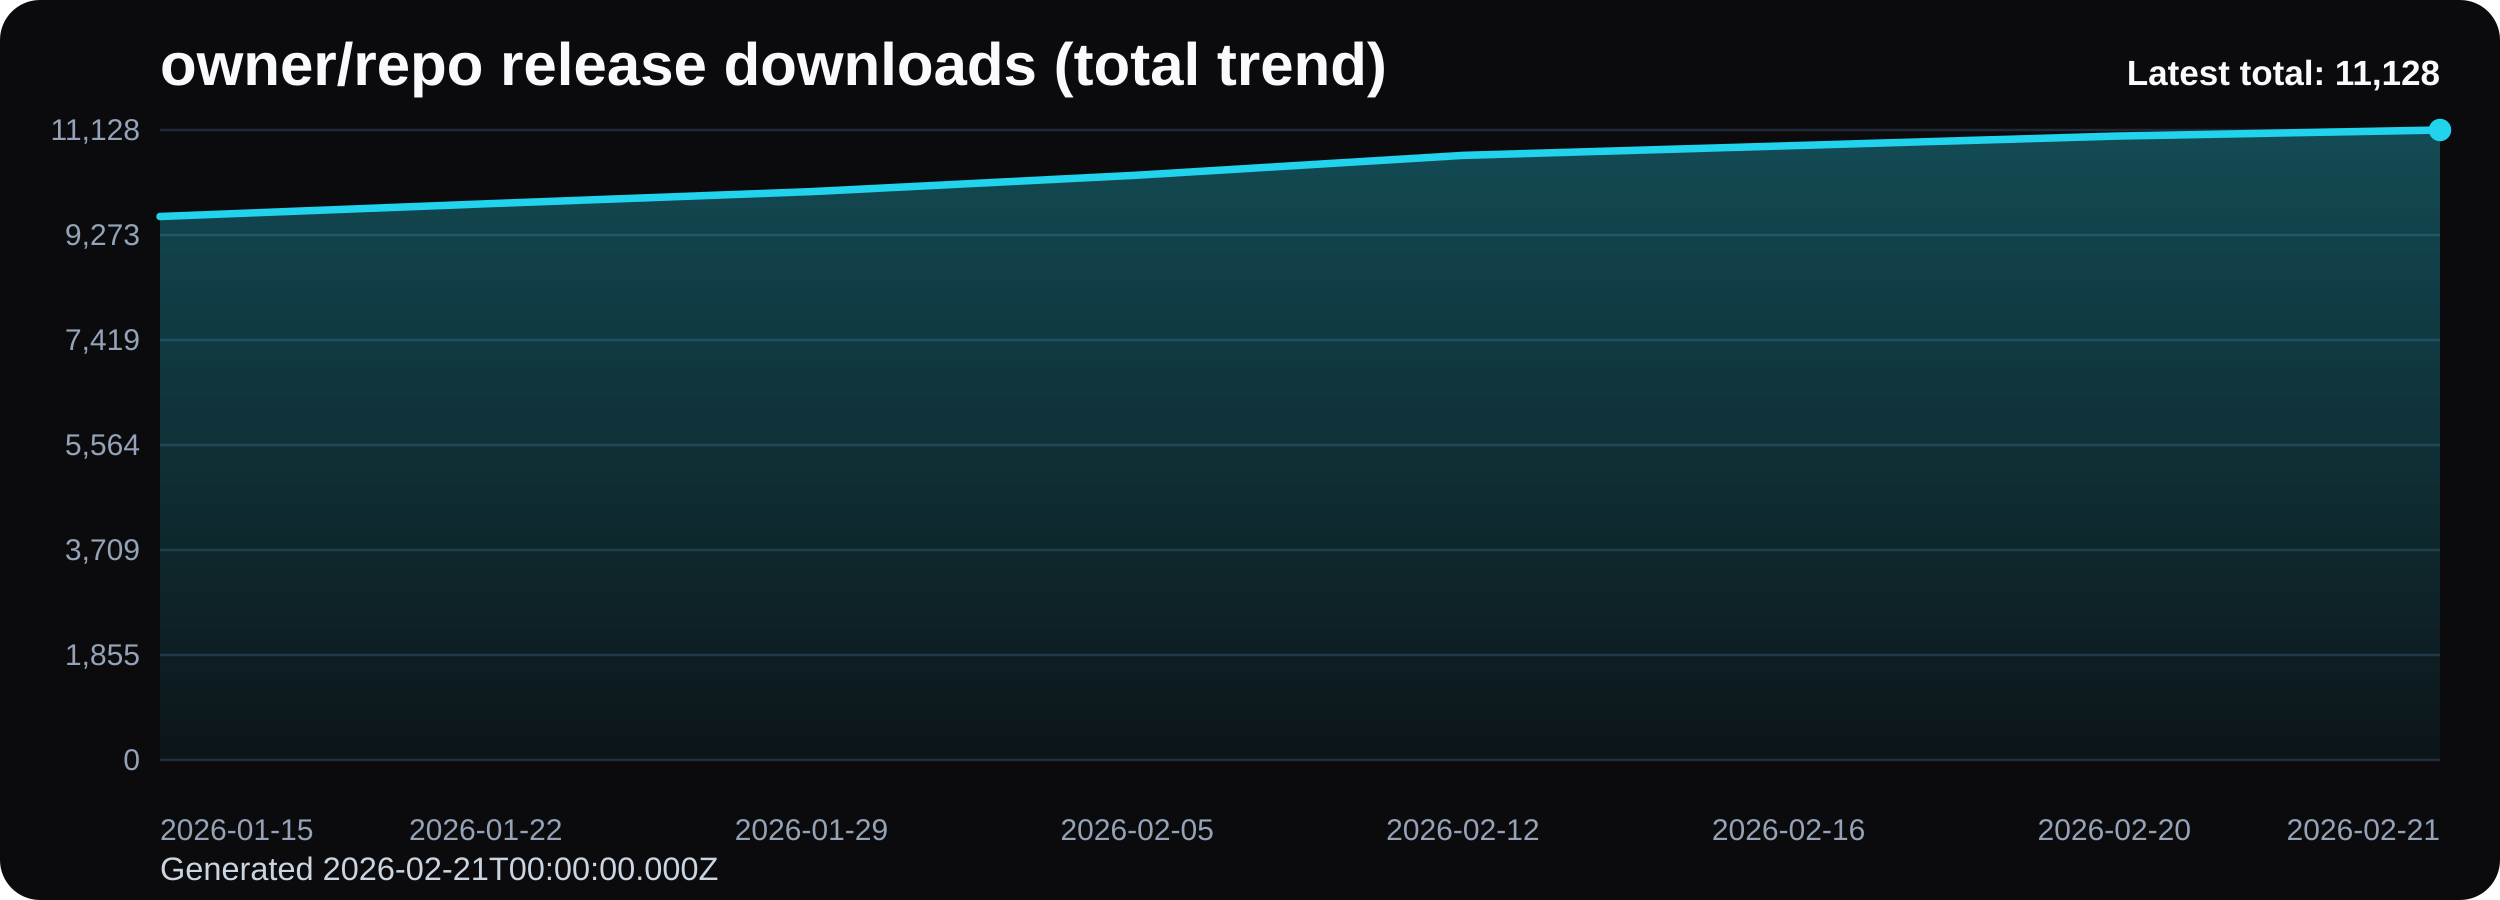
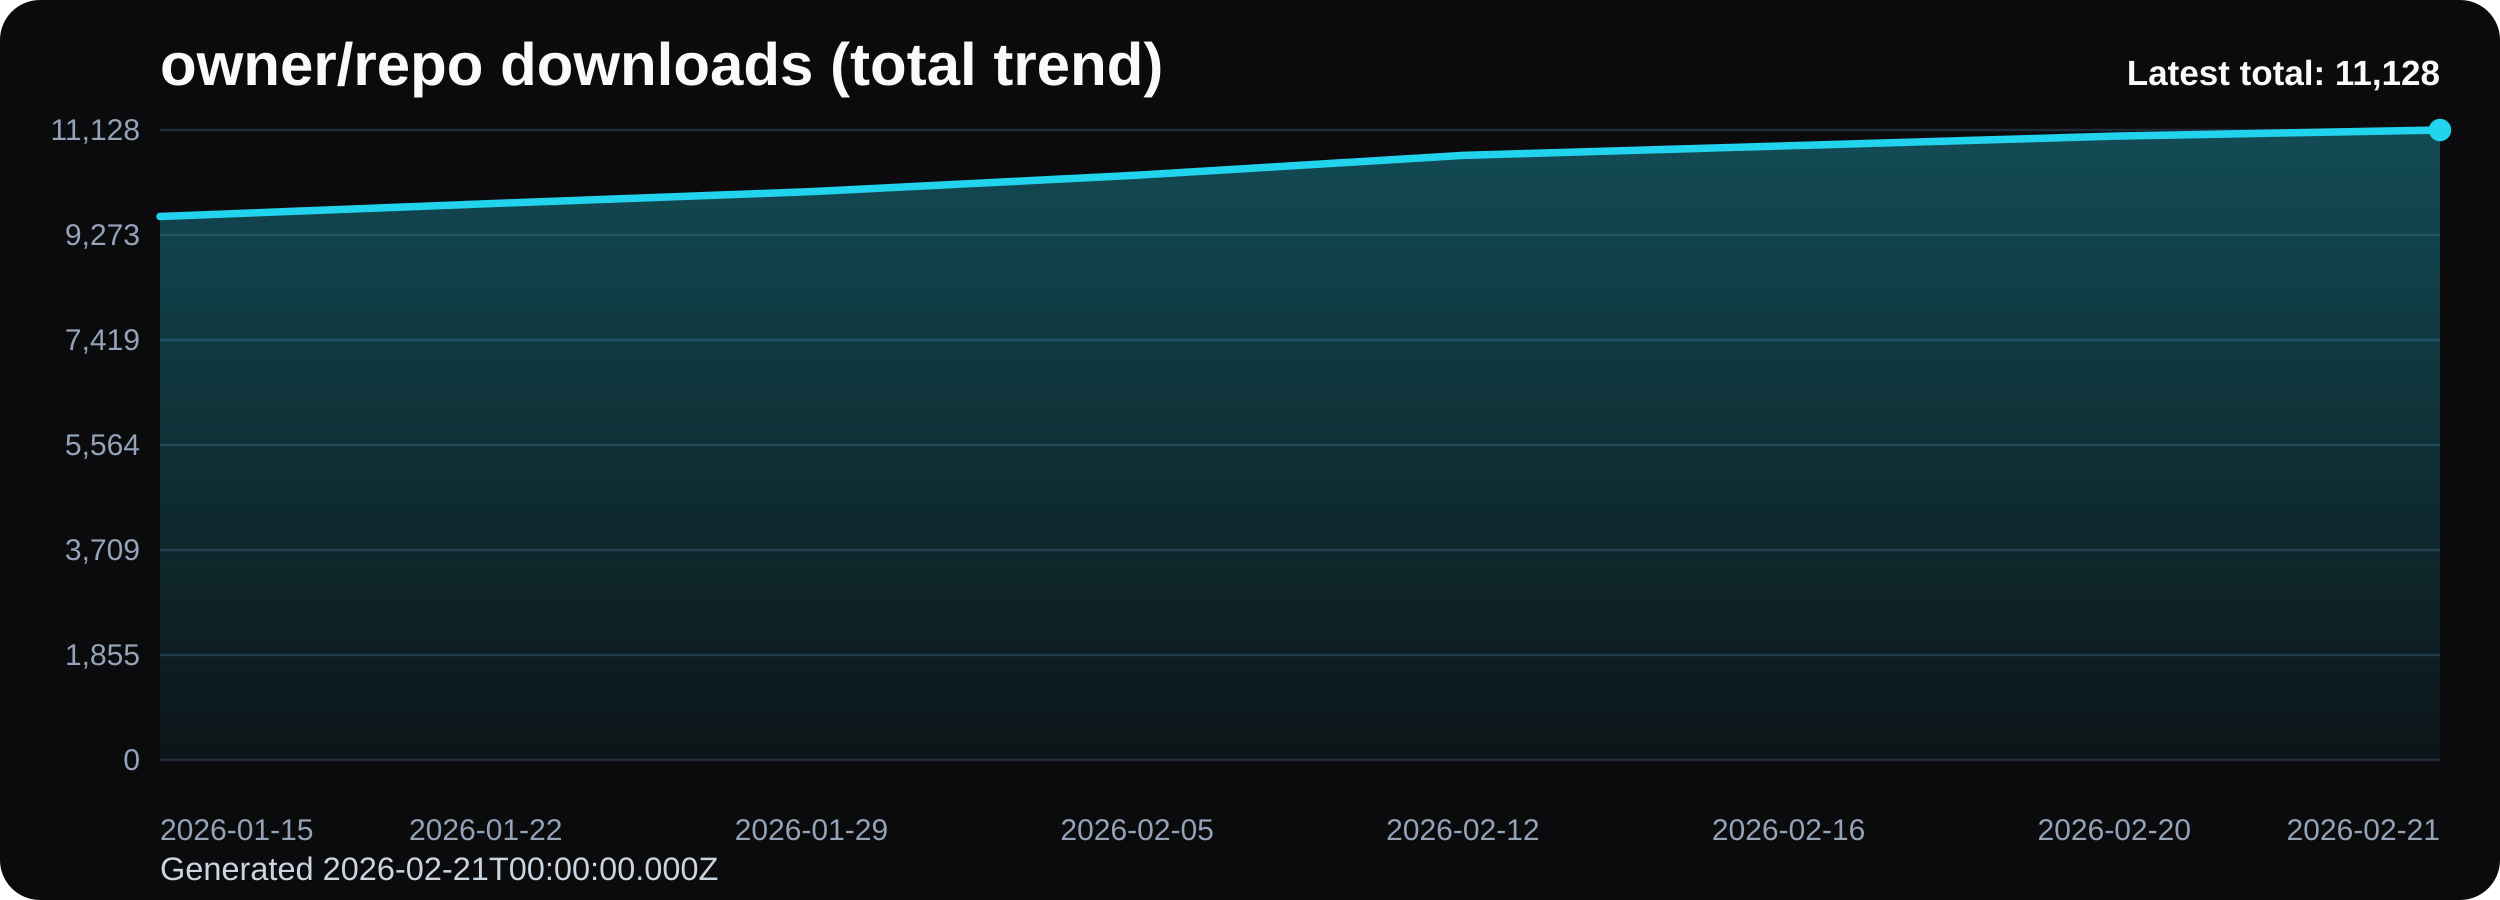
- <svg xmlns="http://www.w3.org/2000/svg" viewBox="0 0 1000 360" role="img" aria-label="owner/repo release downloads (total trend) chart">
+ <svg xmlns="http://www.w3.org/2000/svg" viewBox="0 0 1000 360" role="img" aria-label="owner/repo downloads (total trend) chart">
  <defs>
    <linearGradient id="fill-total-trend-black" x1="0" y1="0" x2="0" y2="1">
      <stop offset="0%" stop-color="#22d3ee" stop-opacity="0.32" />
      <stop offset="100%" stop-color="#22d3ee" stop-opacity="0.05" />
    </linearGradient>
    <style>
      .bg { fill: #0b0b0d; }
      .title { font: 700 24px Arial, sans-serif; fill: #f8fafc; }
      .sub { font: 400 13px Arial, sans-serif; fill: #cbd5e1; }
      .grid { stroke: #1f2937; stroke-width: 1; }
      .axis { font: 400 12px Arial, sans-serif; fill: #94a3b8; }
      .line { fill: none; stroke: #22d3ee; stroke-width: 3; stroke-linecap: round; stroke-linejoin: round; }
      .dot { fill: #22d3ee; }
      .value { font: 600 11px Arial, sans-serif; fill: #cbd5e1; }
      .latest { font: 700 14px Arial, sans-serif; fill: #f8fafc; }
    </style>
  </defs>
  <rect class="bg" x="0" y="0" width="1000" height="360" rx="16" />
-   <text class="title" x="64" y="34">owner/repo release downloads (total trend)</text>
+   <text class="title" x="64" y="34">owner/repo downloads (total trend)</text>
  <text class="sub" x="64" y="352">Generated 2026-02-21T00:00:00.000Z</text>
  <line x1="64" y1="52.00" x2="976" y2="52.00" class="grid" />
  <text x="56" y="56.00" text-anchor="end" class="axis">11,128</text>
  <line x1="64" y1="94.00" x2="976" y2="94.00" class="grid" />
  <text x="56" y="98.00" text-anchor="end" class="axis">9,273</text>
  <line x1="64" y1="136.00" x2="976" y2="136.00" class="grid" />
  <text x="56" y="140.00" text-anchor="end" class="axis">7,419</text>
  <line x1="64" y1="178.00" x2="976" y2="178.00" class="grid" />
  <text x="56" y="182.00" text-anchor="end" class="axis">5,564</text>
  <line x1="64" y1="220.00" x2="976" y2="220.00" class="grid" />
  <text x="56" y="224.00" text-anchor="end" class="axis">3,709</text>
  <line x1="64" y1="262.00" x2="976" y2="262.00" class="grid" />
  <text x="56" y="266.00" text-anchor="end" class="axis">1,855</text>
  <line x1="64" y1="304.00" x2="976" y2="304.00" class="grid" />
  <text x="56" y="308.00" text-anchor="end" class="axis">0</text>
  <path d="M 64.00 304 L 64.00 86.60 L 194.29 81.51 L 324.57 76.64 L 454.86 70.07 L 585.14 62.15 L 715.43 58.30 L 845.71 54.45 L 976.00 52.00 L 976.00 304 Z" fill="url(#fill-total-trend-black)" />
  <polyline class="line" points="64.00,86.60 194.29,81.51 324.57,76.64 454.86,70.07 585.14,62.15 715.43,58.30 845.71,54.45 976.00,52.00" />
  <circle class="dot" cx="976.00" cy="52.00" r="4.5" />
  <text class="axis" x="64.00" y="336" text-anchor="start">2026-01-15</text>
  <text class="axis" x="194.29" y="336" text-anchor="middle">2026-01-22</text>
  <text class="axis" x="324.57" y="336" text-anchor="middle">2026-01-29</text>
  <text class="axis" x="454.86" y="336" text-anchor="middle">2026-02-05</text>
  <text class="axis" x="585.14" y="336" text-anchor="middle">2026-02-12</text>
  <text class="axis" x="715.43" y="336" text-anchor="middle">2026-02-16</text>
  <text class="axis" x="845.71" y="336" text-anchor="middle">2026-02-20</text>
  <text class="axis" x="976.00" y="336" text-anchor="end">2026-02-21</text>
  <text class="latest" x="976" y="34" text-anchor="end">Latest total: 11,128</text>
</svg>
